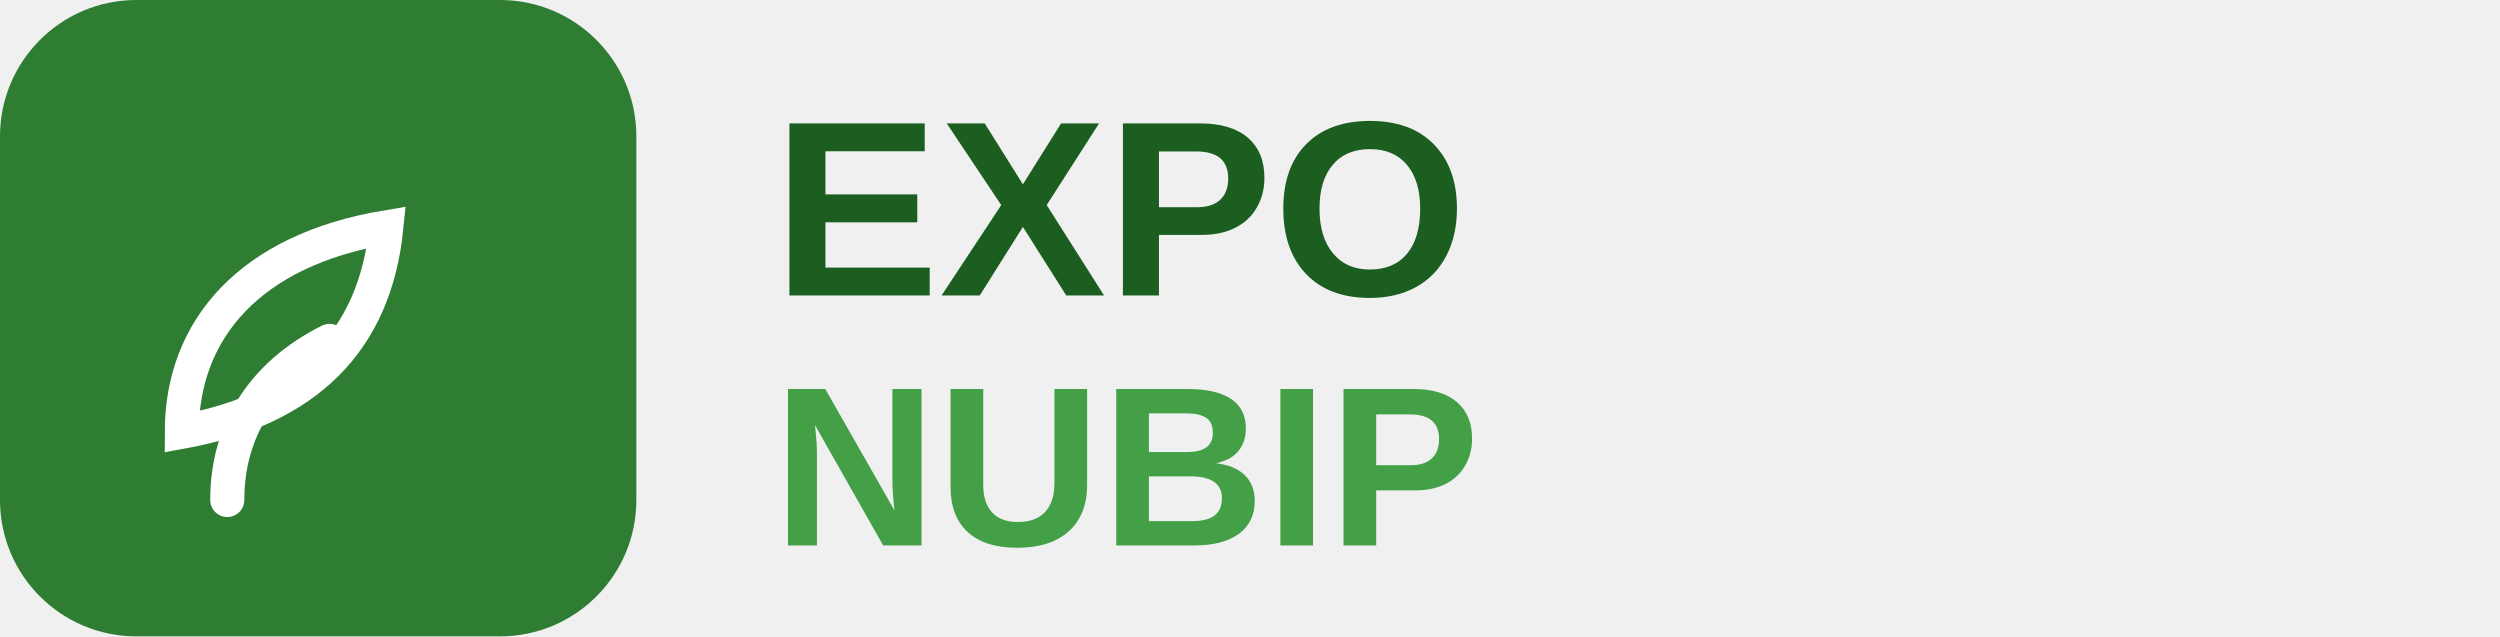
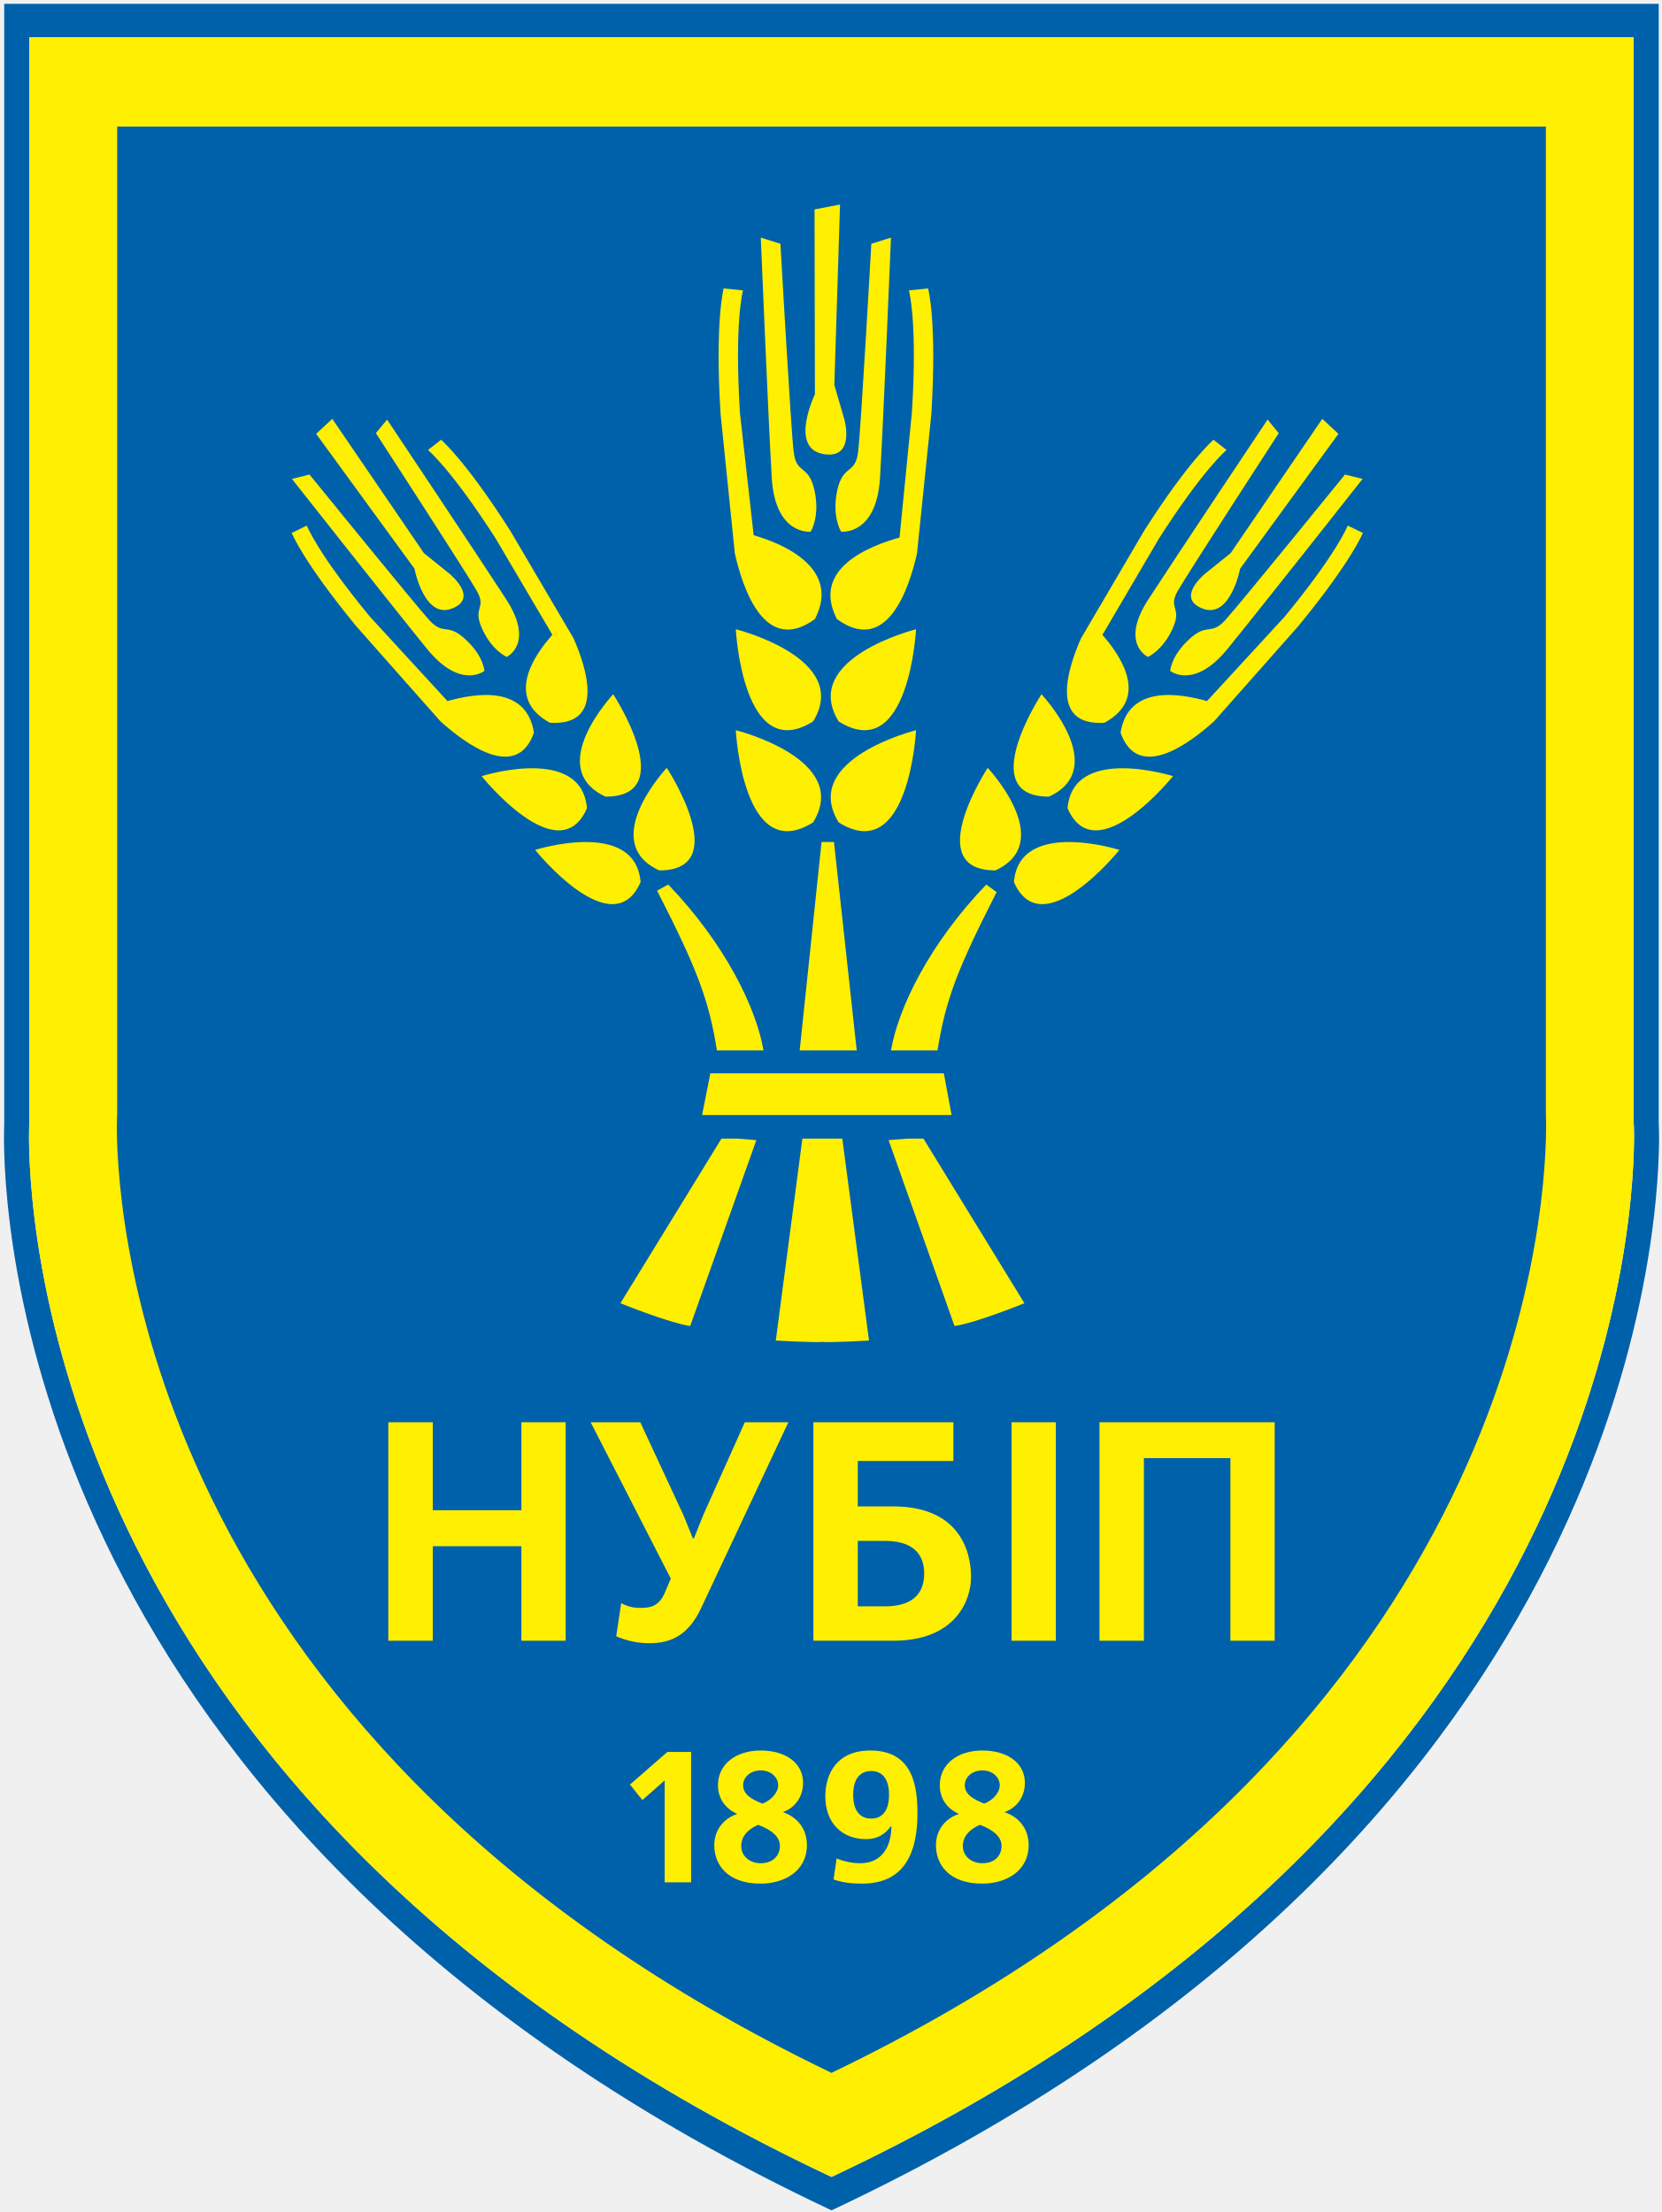
- <svg xmlns="http://www.w3.org/2000/svg" viewBox="0 0 220 56" role="img" aria-label="EXPO NUBIP">
-   <rect width="56" height="56" rx="12" fill="#2e7d32" />
-   <path d="M16 38c0-9 6-16 18-18-1 10-7 16-18 18zm4 6c0-6 3-11 9-14" fill="none" stroke="#fff" stroke-width="3" stroke-linecap="round" />
-   <text x="68" y="26" font-family="Arial, sans-serif" font-size="22" font-weight="700" fill="#1b5e20">EXPO</text>
-   <text x="68" y="48" font-family="Arial, sans-serif" font-size="20" font-weight="700" fill="#43a047">NUBIP</text>
+ <svg xmlns="http://www.w3.org/2000/svg" viewBox="86 237 211 281" role="img" aria-label="НУБіП 1898">
+   <path fill="#0061AB" fill-rule="nonzero" d="M 191.773 513.469 L 191.621 513.539 L 191.445 513.469 C 95.055 468.023 89.762 395.652 89.684 381.621 C 89.684 380.375 89.715 379.785 89.715 379.785 L 89.715 241.727 L 293.492 241.727 L 293.492 379.684 C 293.504 379.785 293.539 380.363 293.539 381.598 C 293.438 395.652 288.141 468.043 191.773 513.469 M 296.672 379.746 L 296.672 237.484 L 86.535 237.484 L 86.535 379.852 C 86.535 379.852 86.504 380.461 86.504 381.742 C 86.586 396.215 92.043 470.844 191.445 517.711 L 191.621 517.781 L 191.777 517.711 C 291.156 470.863 296.617 396.215 296.719 381.719 C 296.719 380.445 296.684 379.852 296.672 379.746 " />
+   <path fill="#FFEF00" fill-rule="nonzero" d="M 293.492 241.727 L 89.715 241.727 L 89.715 379.785 C 89.715 379.785 89.684 380.375 89.684 381.621 C 89.762 395.652 95.055 468.023 191.445 513.469 L 191.621 513.539 L 191.773 513.469 C 288.141 468.043 293.438 395.652 293.539 381.598 C 293.539 380.363 293.504 379.785 293.492 379.684 Z M 293.492 241.727 " />
+   <path fill="#0061AB" fill-rule="nonzero" d="M 282.34 378.574 L 282.34 253.082 L 100.883 253.082 L 100.883 378.668 C 100.883 378.668 100.836 379.199 100.836 380.332 C 100.922 393.109 105.645 458.918 191.461 500.254 L 191.621 500.332 L 191.746 500.254 C 277.551 458.934 282.281 393.109 282.367 380.316 C 282.367 379.188 282.348 378.652 282.34 378.574 " />
+   <path fill="#FFEF00" fill-rule="nonzero" d="M 140.969 417.676 L 140.969 428.852 L 152.219 428.852 L 152.219 417.676 L 157.844 417.676 L 157.844 445.43 L 152.219 445.43 L 152.219 433.422 L 140.969 433.422 L 140.969 445.43 L 135.32 445.43 L 135.32 417.676 Z M 140.969 417.676 " />
+   <path fill="#FFEF00" fill-rule="nonzero" d="M 167.32 417.676 L 172.812 429.496 L 173.996 432.422 L 174.137 432.422 L 175.32 429.453 L 180.598 417.676 L 186.129 417.676 L 175.047 441.293 C 173.48 444.598 171.387 445.746 168.469 445.746 C 167.148 445.746 165.723 445.496 164.262 444.863 L 164.895 440.664 C 165.688 441.059 166.359 441.254 167.273 441.254 C 168.336 441.254 169.602 441.23 170.402 439.402 L 171.199 437.543 L 161.02 417.676 Z M 167.32 417.676 " />
+   <path fill="#FFEF00" fill-rule="nonzero" d="M 194.945 441.059 L 198.418 441.059 C 201.566 441.059 203.379 439.723 203.379 436.895 C 203.379 434.094 201.566 432.75 198.418 432.75 L 194.945 432.75 Z M 207.086 417.676 L 207.086 422.598 L 194.945 422.598 L 194.945 428.367 L 199.461 428.367 C 207.621 428.367 209.332 433.785 209.332 437.34 C 209.332 440.27 207.387 445.43 199.461 445.43 L 189.305 445.43 L 189.305 417.676 Z M 207.086 417.676 " />
+   <path fill="#FFEF00" fill-rule="nonzero" d="M 214.477 417.676 L 220.102 417.676 L 220.102 445.43 L 214.477 445.43 Z M 214.477 417.676 " />
+   <path fill="#FFEF00" fill-rule="nonzero" d="M 247.895 417.676 L 247.895 445.43 L 242.27 445.43 L 242.27 422.23 L 231.285 422.23 L 231.285 445.43 L 225.645 445.43 L 225.645 417.676 Z M 247.895 417.676 " />
+   <path fill="#FFEF00" fill-rule="nonzero" d="M 173.777 459.562 L 173.777 476.117 L 170.418 476.117 L 170.418 463.176 L 167.59 465.668 L 166.008 463.703 L 170.758 459.562 Z M 173.777 459.562 " />
+   <path fill="#FFEF00" fill-rule="nonzero" d="M 184.832 463.785 C 184.832 462.816 183.969 461.902 182.598 461.902 C 181.387 461.902 180.383 462.699 180.383 463.785 C 180.383 465.02 181.547 465.59 182.832 466.125 C 183.887 465.727 184.832 464.762 184.832 463.785 M 180.145 471.5 C 180.145 472.906 181.359 473.695 182.598 473.695 C 184.398 473.695 185.059 472.488 185.059 471.5 C 185.059 470.352 184.016 469.453 182.289 468.816 C 180.305 469.695 180.145 470.93 180.145 471.5 M 177.188 463.801 C 177.188 461.074 179.516 459.375 182.598 459.375 C 185.801 459.375 187.996 460.957 187.996 463.488 C 187.996 465.098 187.133 466.578 185.441 467.203 C 187.281 467.844 188.484 469.316 188.484 471.395 C 188.484 474.664 185.668 476.285 182.598 476.285 C 178.332 476.285 176.719 473.816 176.719 471.422 C 176.719 469.523 177.848 468.023 179.641 467.43 C 178.07 466.746 177.188 465.402 177.188 463.801 " />
+   <path fill="#FFEF00" fill-rule="nonzero" d="M 198.914 464.996 C 198.914 462.754 197.867 461.98 196.652 461.98 C 195.418 461.98 194.363 462.754 194.363 464.996 C 194.363 467.254 195.418 468.023 196.652 468.023 C 197.867 468.023 198.914 467.254 198.914 464.996 M 192.258 473.086 C 193.16 473.469 194.27 473.695 195.207 473.695 C 198.676 473.695 199.207 470.609 199.219 469 L 199.145 469 C 198.441 469.961 197.516 470.633 195.98 470.633 C 193.051 470.633 190.824 468.684 190.824 465.211 C 190.824 462.34 192.27 459.375 196.551 459.375 C 202.121 459.375 202.523 464.238 202.523 467.391 C 202.523 475.137 198.484 476.285 195.473 476.285 C 194.07 476.285 193.012 476.145 191.867 475.758 Z M 192.258 473.086 " />
+   <path fill="#FFEF00" fill-rule="nonzero" d="M 212.977 463.785 C 212.977 462.816 212.113 461.902 210.75 461.902 C 209.535 461.902 208.539 462.699 208.539 463.785 C 208.539 465.02 209.723 465.59 210.996 466.125 C 212.043 465.727 212.977 464.762 212.977 463.785 M 208.289 471.5 C 208.289 472.906 209.512 473.695 210.75 473.695 C 212.57 473.695 213.207 472.488 213.207 471.5 C 213.207 470.352 212.184 469.453 210.457 468.816 C 208.457 469.695 208.289 470.93 208.289 471.5 M 205.359 463.801 C 205.359 461.074 207.66 459.375 210.75 459.375 C 213.953 459.375 216.168 460.957 216.168 463.488 C 216.168 465.098 215.301 466.578 213.586 467.203 C 215.441 467.844 216.645 469.316 216.645 471.395 C 216.645 474.664 213.82 476.285 210.75 476.285 C 206.484 476.285 204.871 473.816 204.871 471.422 C 204.871 469.523 205.996 468.023 207.801 467.43 C 206.223 466.746 205.359 465.402 205.359 463.801 " />
+   <path fill="#FFEF00" fill-rule="nonzero" d="M 170.871 349.367 C 178.164 356.973 182.062 365.102 182.973 370.441 L 177.055 370.441 C 176.043 364.078 174.57 360.121 169.453 350.141 Z M 170.871 349.367 " />
+   <path fill="#FFEF00" fill-rule="evenodd" d="M 194.812 370.441 L 187.566 370.441 L 190.344 343.961 L 191.922 343.961 Z M 194.812 370.441 " />
+   <path fill="#FFEF00" fill-rule="nonzero" d="M 206.859 378.645 L 175.172 378.645 L 176.219 373.352 L 205.875 373.352 Z M 206.859 378.645 " />
+   <path fill="#FFEF00" fill-rule="nonzero" d="M 164.797 402.555 C 164.797 402.555 170.973 405.062 173.66 405.449 L 182.062 381.836 L 179.652 381.641 L 177.633 381.641 Z M 164.797 402.555 " />
+   <path fill="#FFEF00" fill-rule="nonzero" d="M 198.859 381.836 L 207.23 405.449 C 209.941 405.066 216.109 402.555 216.109 402.555 L 203.285 381.641 L 201.238 381.641 Z M 198.859 381.836 " />
+   <path fill="#FFEF00" fill-rule="nonzero" d="M 184.531 407.297 C 184.531 407.297 189.395 407.574 190.441 407.469 L 190.449 407.469 C 191.52 407.574 196.371 407.297 196.371 407.297 L 192.977 381.641 L 187.91 381.641 Z M 184.531 407.297 " />
+   <path fill="#FFEF00" fill-rule="evenodd" d="M 190.484 294.664 C 194.73 295.465 193.234 290.254 193.234 290.254 L 191.969 285.914 L 192.691 262.984 L 189.453 263.602 L 189.5 287.082 C 189.5 287.082 186.238 293.84 190.484 294.664 " />
+   <path fill="#FFEF00" fill-rule="nonzero" d="M 192.328 299.32 C 191.629 302.688 192.832 304.539 192.832 304.539 C 192.832 304.539 197.34 305.07 197.77 297.66 C 198.215 290.27 199.16 267.184 199.16 267.184 L 196.664 267.969 C 196.664 267.969 195.348 291.52 194.984 294.426 C 194.629 297.332 193.059 295.945 192.328 299.32 " />
+   <path fill="#FFEF00" fill-rule="nonzero" d="M 189.453 299.32 C 190.172 302.688 188.961 304.539 188.961 304.539 C 188.961 304.539 184.457 305.07 184.016 297.66 C 183.582 290.27 182.625 267.184 182.625 267.184 L 185.121 267.969 C 185.121 267.969 186.449 291.52 186.805 294.426 C 187.152 297.332 188.73 295.945 189.453 299.32 " />
+   <path fill="#FFEF00" fill-rule="nonzero" d="M 192.516 328.645 C 201.461 334.246 202.344 316.938 202.344 316.938 C 202.344 316.938 187.594 320.617 192.516 328.645 " />
+   <path fill="#FFEF00" fill-rule="nonzero" d="M 192.516 341.469 C 201.461 347.078 202.344 329.762 202.344 329.762 C 202.344 329.762 187.594 333.426 192.516 341.469 " />
+   <path fill="#FFEF00" fill-rule="nonzero" d="M 202.469 307.289 L 204.289 289.598 C 205.012 277.82 203.895 273.73 203.875 273.641 L 201.441 273.887 C 201.453 273.977 202.551 277.883 201.812 289.465 L 200.25 305.281 C 196.27 306.398 189.02 309.301 192.297 315.645 C 198.617 320.242 201.441 311.871 202.469 307.289 " />
+   <path fill="#FFEF00" fill-rule="nonzero" d="M 189.273 328.645 C 180.344 334.246 179.453 316.938 179.453 316.938 C 179.453 316.938 194.203 320.617 189.273 328.645 " />
+   <path fill="#FFEF00" fill-rule="nonzero" d="M 189.273 341.469 C 180.344 347.078 179.453 329.762 179.453 329.762 C 179.453 329.762 194.203 333.426 189.273 341.469 " />
+   <path fill="#FFEF00" fill-rule="nonzero" d="M 179.328 307.289 L 177.52 289.598 C 176.785 277.82 177.902 273.73 177.902 273.641 L 180.363 273.887 C 180.355 273.977 179.254 277.883 179.98 289.465 L 181.723 305 C 185.699 306.117 192.785 309.301 189.5 315.645 C 183.172 320.242 180.363 311.871 179.328 307.289 " />
+   <path fill="#FFEF00" fill-rule="evenodd" d="M 143.387 314.312 C 146.926 312.965 143.047 309.855 143.047 309.855 L 139.836 307.258 L 128.199 290.207 L 126.152 292.113 L 138.641 309.242 C 138.641 309.242 139.863 315.664 143.387 314.312 " />
+   <path fill="#FFEF00" fill-rule="nonzero" d="M 147.227 316.867 C 148.492 319.66 150.359 320.449 150.359 320.449 C 150.359 320.449 153.914 318.789 150.324 313.184 C 146.699 307.594 135.16 290.301 135.16 290.301 L 133.742 292.027 C 133.742 292.027 145.289 309.816 146.566 312.078 C 147.844 314.371 145.965 314.082 147.227 316.867 " />
+   <path fill="#FFEF00" fill-rule="nonzero" d="M 145.105 318.207 C 147.426 320.32 147.523 322.227 147.523 322.227 C 147.523 322.227 144.512 324.66 140.266 319.469 C 136.023 314.254 123.074 297.836 123.074 297.836 L 125.309 297.285 C 125.309 297.285 138.773 313.867 140.562 315.824 C 142.387 317.781 142.785 316.059 145.105 318.207 " />
+   <path fill="#FFEF00" fill-rule="nonzero" d="M 162.906 338.199 C 172.426 338.238 163.883 325.195 163.883 325.195 C 163.883 325.195 155.055 334.574 162.906 338.199 " />
+   <path fill="#FFEF00" fill-rule="nonzero" d="M 169.723 347.57 C 179.242 347.59 170.684 334.543 170.684 334.543 C 170.684 334.543 161.871 343.945 169.723 347.57 " />
+   <path fill="#FFEF00" fill-rule="nonzero" d="M 158.844 318.086 L 150.766 304.352 C 145.055 295.414 142.082 292.934 142.016 292.863 L 140.355 294.168 C 140.41 294.215 143.289 296.59 148.926 305.367 L 156.156 317.637 C 153.828 320.262 150.086 325.688 155.836 328.812 C 162.891 329.273 160.523 321.891 158.844 318.086 " />
+   <path fill="#FFEF00" fill-rule="nonzero" d="M 160.547 339.676 C 156.988 347.848 147.168 335.598 147.168 335.598 C 147.168 335.598 159.875 331.566 160.547 339.676 " />
+   <path fill="#FFEF00" fill-rule="nonzero" d="M 167.359 349.051 C 163.809 357.215 153.965 344.969 153.965 344.969 C 153.965 344.969 166.691 340.938 167.359 349.051 " />
+   <path fill="#FFEF00" fill-rule="nonzero" d="M 141.93 328.625 L 131.234 316.535 C 124.445 308.266 123.082 304.758 123.047 304.703 L 124.969 303.766 C 125 303.836 126.285 307.207 132.969 315.324 L 142.832 326.062 C 146.324 325.074 152.848 323.969 153.816 330.074 C 151.621 336.324 145.121 331.496 141.93 328.625 " />
+   <path fill="#FFEF00" fill-rule="nonzero" d="M 211.266 349.367 C 203.961 356.973 200.082 365.102 199.16 370.441 L 205.07 370.441 C 206.102 364.078 207.473 360.34 212.578 350.336 Z M 211.266 349.367 " />
+   <path fill="#FFEF00" fill-rule="evenodd" d="M 238.75 314.312 C 235.219 312.965 239.086 309.855 239.086 309.855 L 242.309 307.258 L 253.941 290.207 L 255.992 292.113 L 243.508 309.242 C 243.508 309.242 242.277 315.664 238.75 314.312 " />
+   <path fill="#FFEF00" fill-rule="nonzero" d="M 234.93 316.867 C 233.652 319.66 231.793 320.449 231.793 320.449 C 231.793 320.449 228.211 318.789 231.82 313.184 C 235.445 307.594 246.992 290.301 246.992 290.301 L 248.41 292.027 C 248.41 292.027 236.863 309.816 235.574 312.078 C 234.297 314.371 236.188 314.082 234.93 316.867 " />
+   <path fill="#FFEF00" fill-rule="nonzero" d="M 237.039 318.207 C 234.723 320.32 234.625 322.227 234.625 322.227 C 234.625 322.227 237.625 324.66 241.875 319.469 C 246.121 314.254 259.062 297.836 259.062 297.836 L 256.824 297.285 C 256.824 297.285 243.367 313.867 241.574 315.824 C 239.754 317.781 239.344 316.059 237.039 318.207 " />
+   <path fill="#FFEF00" fill-rule="nonzero" d="M 219.227 338.199 C 209.723 338.238 218.277 325.195 218.277 325.195 C 218.277 325.195 227.105 334.574 219.227 338.199 " />
+   <path fill="#FFEF00" fill-rule="nonzero" d="M 212.43 347.57 C 202.91 347.59 211.445 334.543 211.445 334.543 C 211.445 334.543 220.281 343.945 212.43 347.57 " />
+   <path fill="#FFEF00" fill-rule="nonzero" d="M 223.301 318.086 L 231.359 304.352 C 237.078 295.414 240.066 292.934 240.121 292.863 L 241.781 294.168 C 241.727 294.215 238.844 296.59 233.227 305.367 L 226.016 317.652 C 228.316 320.27 232.047 325.688 226.281 328.812 C 219.227 329.273 221.613 321.891 223.301 318.086 " />
+   <path fill="#FFEF00" fill-rule="nonzero" d="M 221.586 339.676 C 225.145 347.848 234.984 335.598 234.984 335.598 C 234.984 335.598 222.277 331.566 221.586 339.676 " />
+   <path fill="#FFEF00" fill-rule="nonzero" d="M 214.777 349.051 C 218.344 357.215 228.176 344.969 228.176 344.969 C 228.176 344.969 215.453 340.938 214.777 349.051 " />
+   <path fill="#FFEF00" fill-rule="nonzero" d="M 240.203 328.625 L 250.902 316.535 C 257.691 308.266 259.059 304.758 259.098 304.703 L 257.172 303.766 C 257.137 303.836 255.852 307.207 249.176 315.324 L 239.297 326.062 C 235.809 325.074 229.293 323.969 228.32 330.074 C 230.523 336.324 237.023 331.496 240.203 328.625 " />
</svg>
